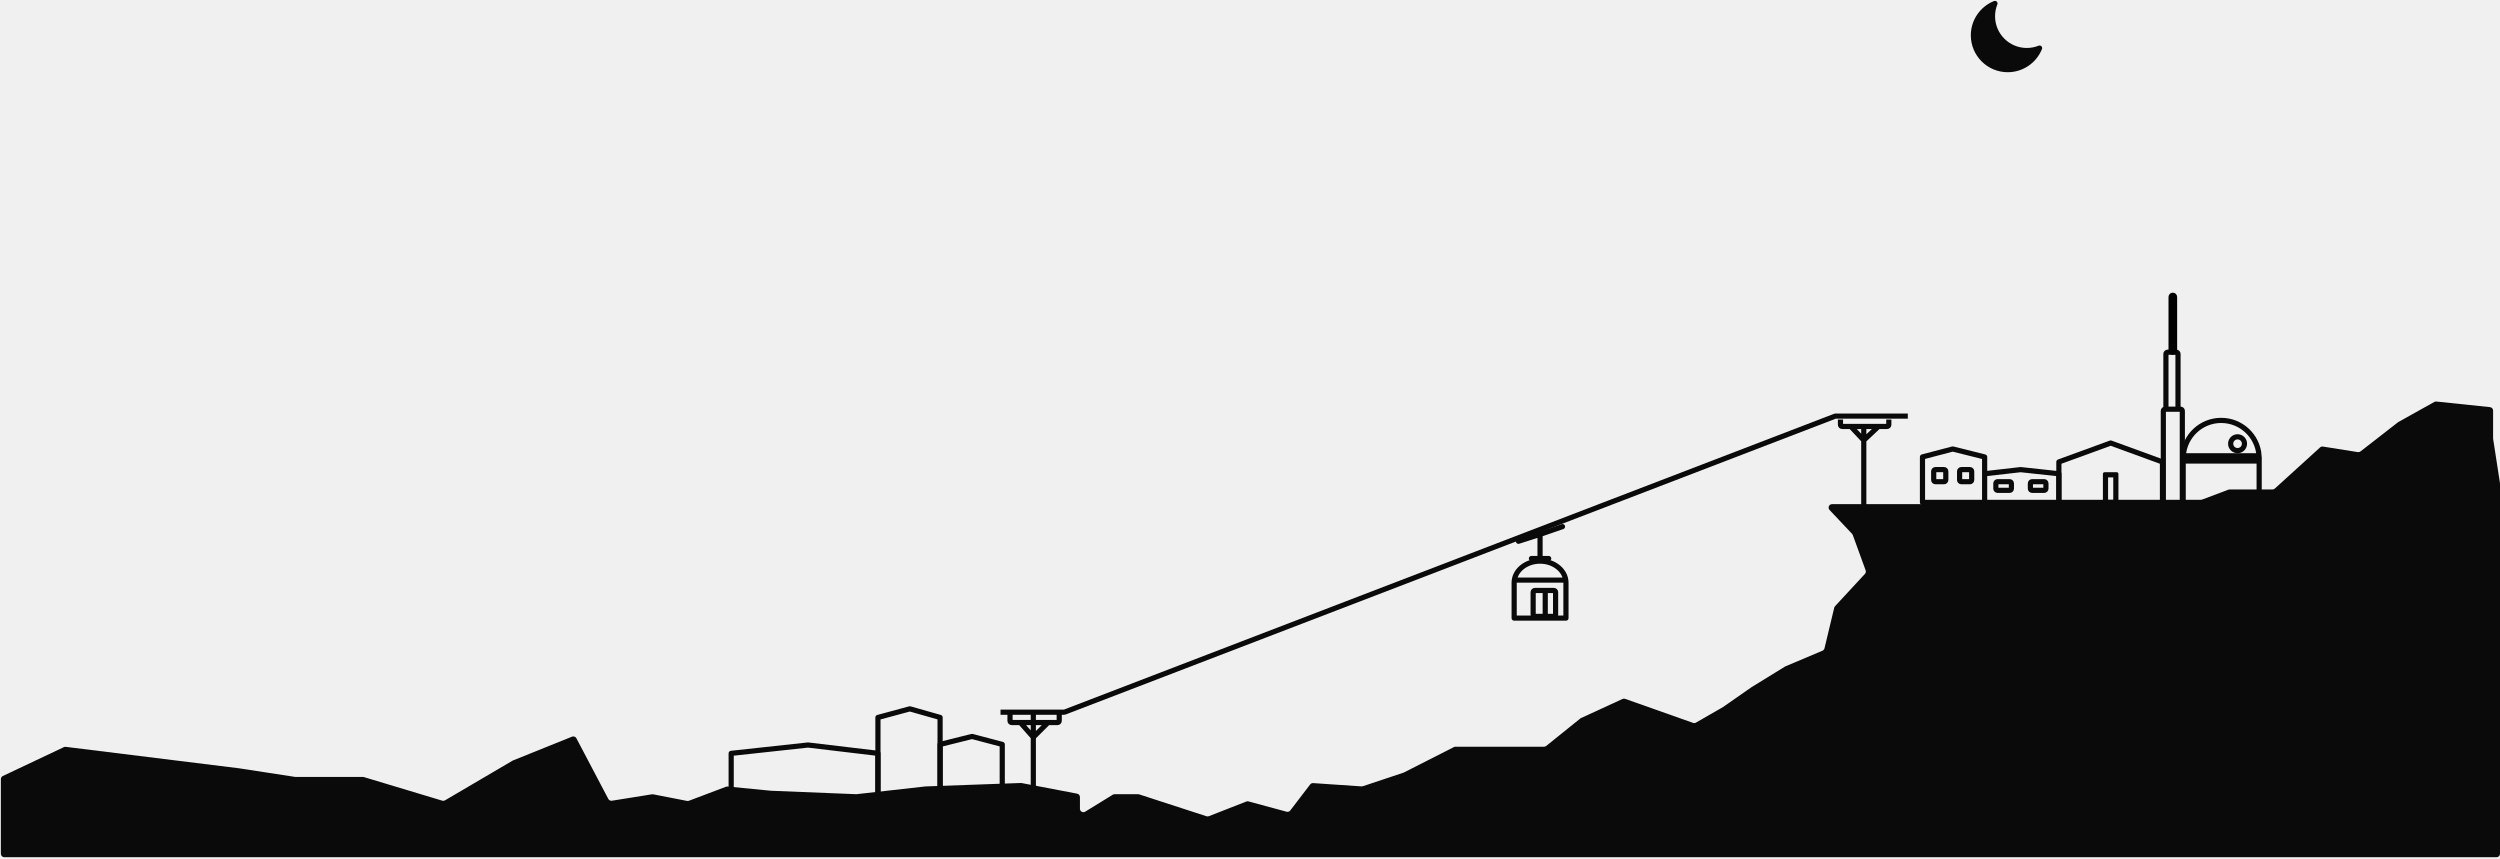
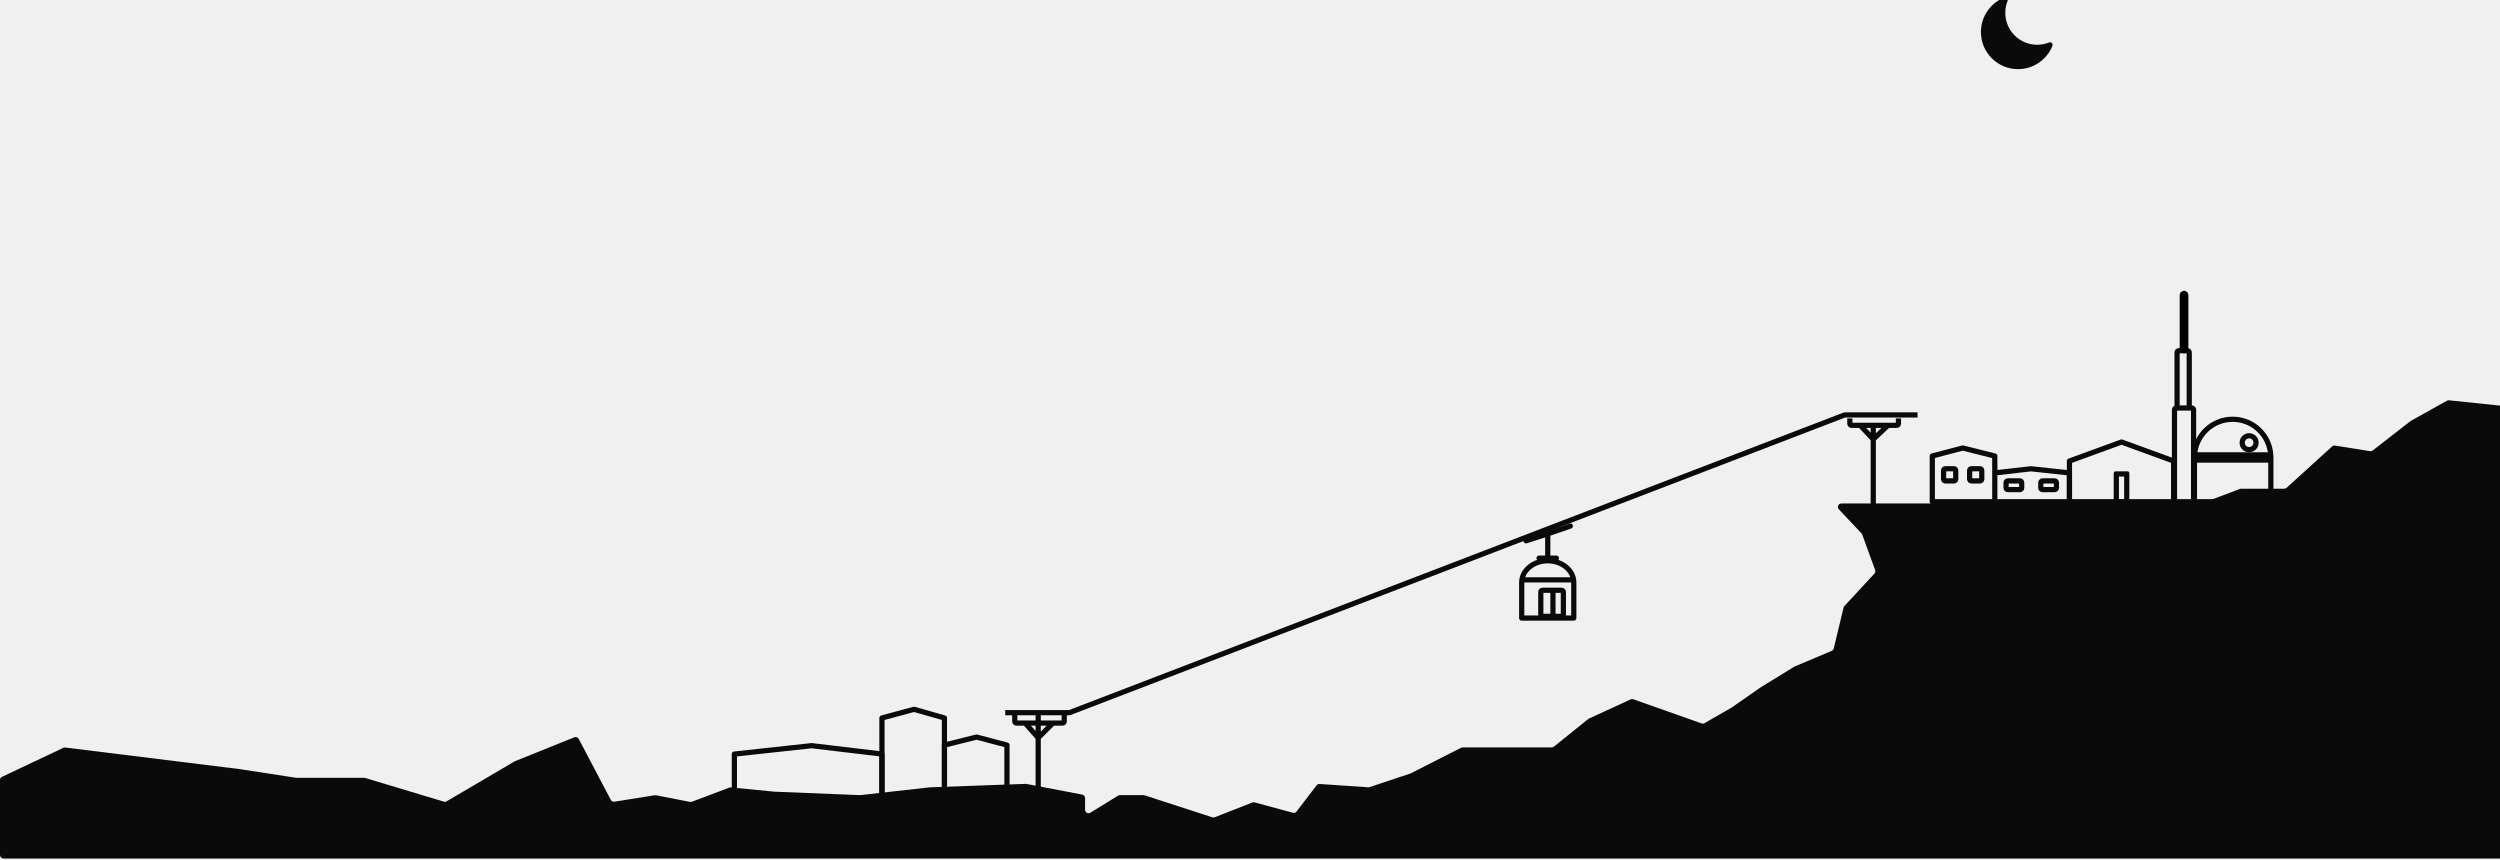
- <svg xmlns="http://www.w3.org/2000/svg" width="1448" height="497" fill="none">
-   <path d="M1181.32 27.856c-2.29.92-4.79 1.426-7.4 1.426-10.98 0-19.88-8.898-19.88-19.875 0-2.618.51-5.118 1.43-7.407-7.31 2.937-12.47 10.09-12.47 18.449 0 10.976 8.9 19.875 19.88 19.875 8.35 0 15.51-5.16 18.44-12.468Z" fill="#0A0A0B" stroke="#0A0A0B" stroke-width="3" stroke-linecap="round" stroke-linejoin="round" />
-   <mask id="a" fill="#fff">
-     <rect x="1218" y="273.5" width="9" height="19" rx="1" />
-   </mask>
-   <rect x="1218" y="273.5" width="9" height="19" rx="1" stroke="#0A0A0B" stroke-width="6" stroke-linejoin="round" mask="url(#a)" />
-   <rect x="1120" y="272" width="7" height="7" rx="1" stroke="#0A0A0B" stroke-width="3" stroke-linejoin="round" />
-   <rect x="1135" y="272" width="7" height="7" rx="1" stroke="#0A0A0B" stroke-width="3" stroke-linejoin="round" />
-   <rect x="1156" y="279" width="9" height="5" rx="1" stroke="#0A0A0B" stroke-width="3" stroke-linejoin="round" />
-   <rect x="1176" y="279" width="9" height="5" rx="1" stroke="#0A0A0B" stroke-width="3" stroke-linejoin="round" />
-   <path d="m1170.35 272.009 22.15 2.396V291h-43v-16.604l20.85-2.387ZM1149.5 291h-36v-26.344l17.51-4.607 18.49 4.622V291Z" stroke="#0A0A0B" stroke-width="3" stroke-linejoin="round" />
-   <mask id="b" fill="#fff">
-     <rect width="9" height="9" rx="1" transform="matrix(-1 0 0 1 575 438)" />
-   </mask>
-   <rect width="9" height="9" rx="1" transform="matrix(-1 0 0 1 575 438)" stroke="#0A0A0B" stroke-width="6" stroke-linejoin="round" mask="url(#b)" />
-   <mask id="c" fill="#fff">
-     <rect width="9" height="9" rx="1" transform="matrix(-1 0 0 1 559 438)" />
-   </mask>
-   <rect width="9" height="9" rx="1" transform="matrix(-1 0 0 1 559 438)" stroke="#0A0A0B" stroke-width="6" stroke-linejoin="round" mask="url(#c)" />
-   <path d="M544.5 457.5h36v-26.344l-17.51-4.607-18.49 4.622V457.5Z" stroke="#0A0A0B" stroke-width="3" stroke-linejoin="round" />
-   <mask id="d" fill="#fff">
-     <rect width="9" height="9" rx="1" transform="matrix(-1 0 0 1 503 443)" />
-   </mask>
-   <rect width="9" height="9" rx="1" transform="matrix(-1 0 0 1 503 443)" stroke="#0A0A0B" stroke-width="6" stroke-linejoin="round" mask="url(#d)" />
-   <mask id="e" fill="#fff">
-     <rect width="9" height="9" rx="1" transform="matrix(-1 0 0 1 487 443)" />
-   </mask>
-   <rect width="9" height="9" rx="1" transform="matrix(-1 0 0 1 487 443)" stroke="#0A0A0B" stroke-width="6" stroke-linejoin="round" mask="url(#e)" />
-   <mask id="f" fill="#fff">
-     <rect width="9" height="9" rx="1" transform="matrix(-1 0 0 1 471 443)" />
-   </mask>
-   <rect width="9" height="9" rx="1" transform="matrix(-1 0 0 1 471 443)" stroke="#0A0A0B" stroke-width="6" stroke-linejoin="round" mask="url(#f)" />
-   <mask id="g" fill="#fff">
-     <rect width="9" height="9" rx="1" transform="matrix(-1 0 0 1 439 443)" />
-   </mask>
-   <rect width="9" height="9" rx="1" transform="matrix(-1 0 0 1 439 443)" stroke="#0A0A0B" stroke-width="6" stroke-linejoin="round" mask="url(#g)" />
-   <mask id="h" fill="#fff">
-     <rect width="9" height="9" rx="1" transform="matrix(-1 0 0 1 455 443)" />
-   </mask>
-   <rect width="9" height="9" rx="1" transform="matrix(-1 0 0 1 455 443)" stroke="#0A0A0B" stroke-width="6" stroke-linejoin="round" mask="url(#h)" />
-   <path d="M423.5 462.5h85v-26.168l-40.508-4.822-44.492 4.836V462.5Z" stroke="#0A0A0B" stroke-width="3" stroke-linejoin="round" />
-   <mask id="i" fill="#fff">
-     <rect width="9" height="9" rx="1" transform="matrix(-1 0 0 1 539 437)" />
-   </mask>
-   <rect width="9" height="9" rx="1" transform="matrix(-1 0 0 1 539 437)" stroke="#0A0A0B" stroke-width="6" stroke-linejoin="round" mask="url(#i)" />
-   <mask id="j" fill="#fff">
-     <rect width="9" height="9" rx="1" transform="matrix(-1 0 0 1 523 437)" />
-   </mask>
-   <rect width="9" height="9" rx="1" transform="matrix(-1 0 0 1 523 437)" stroke="#0A0A0B" stroke-width="6" stroke-linejoin="round" mask="url(#j)" />
-   <mask id="k" fill="#fff">
-     <rect width="9" height="9" rx="1" transform="matrix(-1 0 0 1 539 421)" />
-   </mask>
-   <rect width="9" height="9" rx="1" transform="matrix(-1 0 0 1 539 421)" stroke="#0A0A0B" stroke-width="6" stroke-linejoin="round" mask="url(#k)" />
-   <mask id="l" fill="#fff">
-     <rect width="9" height="9" rx="1" transform="matrix(-1 0 0 1 523 421)" />
-   </mask>
-   <rect width="9" height="9" rx="1" transform="matrix(-1 0 0 1 523 421)" stroke="#0A0A0B" stroke-width="6" stroke-linejoin="round" mask="url(#l)" />
-   <path d="M508.5 460.5h36v-44.959l-17.51-4.984-18.49 4.999V460.5ZM1222.5 256.597l30 10.952V291h-60v-23.451l30-10.952ZM1079.5 294.5V255m0-8v8m-7.5-8h-5c-.55 0-1-.448-1-1v-3m6 4 7.5 8m-7.5-8h16m-8.5 8 8.5-8m0 0h5c.55 0 1-.448 1-1v-3M598.5 460.5V427m0-14.5V427m-7.5-8.5h-5a1 1 0 0 1-1-1V413m6 5.5 7.5 8.5m-7.5-8.5h16m-8.5 8.5 8.5-8.5m0 0h5.5a1 1 0 0 0 1-1v-5" stroke="#0A0A0B" stroke-width="3" stroke-linejoin="round" />
-   <path d="M1105 241h-41.81a.98.98 0 0 0-.36.066L616.673 412.434a1.018 1.018 0 0 1-.358.066H579.5M1253 290v-52c0-.552.45-1 1-1h9c.55 0 1 .448 1 1v52c0 .552-.45 1-1 1h-9c-.55 0-1-.448-1-1ZM1254.5 236v-31c0-.552.45-1 1-1h5c.55 0 1 .448 1 1v31c0 .552-.45 1-1 1h-5c-.55 0-1-.448-1-1Z" stroke="#0A0A0B" stroke-width="3" stroke-linejoin="round" />
-   <path d="M1257.5 203v-31c0-.552.45-1 1-1s1 .448 1 1v31c0 .552-.45 1-1 1s-1-.448-1-1Z" stroke="#000" stroke-width="3" stroke-linejoin="round" />
-   <path d="M1264.5 267h44v24h-44v-24Zm.05-3c.77-11.451 10.3-20.5 21.95-20.5 11.65 0 21.18 9.049 21.95 20.5h-43.9Z" stroke="#0A0A0B" stroke-width="3" />
-   <circle cx="1296" cy="257" r="4" stroke="#0A0A0B" stroke-width="3" />
-   <rect x="888" y="342" width="13" height="15" rx="1" stroke="#0A0A0B" stroke-width="3" stroke-linejoin="round" />
-   <path d="M895 342v15M892 325c-8.284 0-15 5.596-15 12.5V358h30v-20.5c0-6.904-6.716-12.5-15-12.5ZM877 336h29.5" stroke="#0A0A0B" stroke-width="3" stroke-linejoin="round" />
-   <path d="M887 323.5h5m5 0h-5m0 0v-14m-12.5 4 12.5-4m13-4.5-13 4.5" stroke="#0A0A0B" stroke-width="3" stroke-linecap="round" stroke-linejoin="round" />
-   <path d="m1444.02 254.151 3.96 25.698c.01.1.02.202.02.304V494.5c0 1.105-.9 2-2 2H2.5a2 2 0 0 1-2-2v-43.234c0-.773.446-1.477 1.145-1.807l35.33-16.711a2.006 2.006 0 0 1 1.101-.177L138.5 445l32.349 4.977c.1.015.202.023.304.023h39.052c.196 0 .39.029.577.085l45.382 13.663a1.993 1.993 0 0 0 1.589-.191l39.119-22.982a1.87 1.87 0 0 1 .266-.13l34.186-13.77a2 2 0 0 1 2.517.924l18.491 35.131a1.998 1.998 0 0 0 2.085 1.043l23.232-3.717c.232-.037.469-.033.699.012l19.594 3.823c.365.071.742.039 1.09-.092l21.531-8.134c.287-.109.596-.149.902-.119L446.5 458l49.347 1.994c.102.004.204 0 .305-.011L536 455.5l55.274-1.992c.15-.005.3.006.448.034l32.154 6.147a2.001 2.001 0 0 1 1.624 1.965v6.767c0 1.565 1.716 2.523 3.048 1.703l15.97-9.827a2 2 0 0 1 1.048-.297h13.617c.21 0 .419.033.618.098l39.018 12.681c.44.143.917.129 1.347-.04l21.719-8.499c.4-.156.838-.18 1.252-.067l22.067 5.976a2 2 0 0 0 2.112-.716l11.532-15.08a1.996 1.996 0 0 1 1.724-.78l28.034 1.9c.26.018.521-.015.768-.098l23.485-7.828c.094-.031.185-.07.274-.115l28.94-14.715c.281-.143.591-.217.906-.217h51.316a2 2 0 0 0 1.254-.442l19.758-15.903c.128-.103.269-.19.418-.259l24.038-11.057a1.999 1.999 0 0 1 1.502-.068l39.368 13.922c.55.195 1.158.139 1.664-.152L998 409.5l16.5-11.5 19.37-11.92c.09-.053.18-.1.27-.139l21.43-9.048a2.021 2.021 0 0 0 1.17-1.376l5.64-23.509c.08-.333.24-.64.47-.891l17.32-18.722c.51-.549.67-1.337.41-2.041l-7.44-20.466c-.09-.256-.24-.49-.42-.688l-13.04-13.828c-1.2-1.276-.3-3.372 1.45-3.372h207c.25 0 .49-.044.71-.129l21.82-8.242c.22-.085.46-.129.71-.129h24.86c.49 0 .97-.185 1.34-.52l26.22-23.834c.45-.408 1.06-.59 1.66-.495l20.19 3.213c.55.087 1.11-.057 1.55-.397l21.69-16.874c.08-.062.16-.118.25-.167l20.82-11.617a1.99 1.99 0 0 1 1.18-.243l31.08 3.247c1.02.106 1.79.965 1.79 1.989v16.045c0 .102.01.204.02.304Z" fill="#0A0A0B" />
+ <svg xmlns="http://www.w3.org/2000/svg" width="1440" height="495" fill="none">
+   <g clip-path="url(#a)">
+     <path d="M1180.82 25.856c-2.29.92-4.79 1.426-7.4 1.426-10.98 0-19.88-8.898-19.88-19.875 0-2.618.51-5.118 1.43-7.407-7.31 2.937-12.47 10.09-12.47 18.449 0 10.976 8.9 19.875 19.88 19.875 8.35 0 15.51-5.16 18.44-12.468Z" fill="#0A0A0B" stroke="#0A0A0B" stroke-width="3" stroke-linecap="round" stroke-linejoin="round" />
+     <mask id="b" fill="#fff">
+       <rect x="1217.5" y="271.5" width="9" height="19" rx="1" />
+     </mask>
+     <rect x="1217.5" y="271.5" width="9" height="19" rx="1" stroke="#0A0A0B" stroke-width="6" stroke-linejoin="round" mask="url(#b)" />
+     <rect x="1119.5" y="270" width="7" height="7" rx="1" stroke="#0A0A0B" stroke-width="3" stroke-linejoin="round" />
+     <rect x="1134.5" y="270" width="7" height="7" rx="1" stroke="#0A0A0B" stroke-width="3" stroke-linejoin="round" />
+     <rect x="1155.5" y="277" width="9" height="5" rx="1" stroke="#0A0A0B" stroke-width="3" stroke-linejoin="round" />
+     <rect x="1175.5" y="277" width="9" height="5" rx="1" stroke="#0A0A0B" stroke-width="3" stroke-linejoin="round" />
+     <path d="m1169.85 270.009 22.15 2.396V289h-43v-16.604l20.85-2.387ZM1149 289h-36v-26.344l17.51-4.607 18.49 4.622V289Z" stroke="#0A0A0B" stroke-width="3" stroke-linejoin="round" />
+     <mask id="c" fill="#fff">
+       <rect width="9" height="9" rx="1" transform="matrix(-1 0 0 1 574.5 436)" />
+     </mask>
+     <rect width="9" height="9" rx="1" transform="matrix(-1 0 0 1 574.5 436)" stroke="#0A0A0B" stroke-width="6" stroke-linejoin="round" mask="url(#c)" />
+     <mask id="d" fill="#fff">
+       <rect width="9" height="9" rx="1" transform="matrix(-1 0 0 1 558.5 436)" />
+     </mask>
+     <rect width="9" height="9" rx="1" transform="matrix(-1 0 0 1 558.5 436)" stroke="#0A0A0B" stroke-width="6" stroke-linejoin="round" mask="url(#d)" />
+     <path d="M544 455.5h36v-26.344l-17.51-4.607-18.49 4.622V455.5Z" stroke="#0A0A0B" stroke-width="3" stroke-linejoin="round" />
+     <mask id="e" fill="#fff">
+       <rect width="9" height="9" rx="1" transform="matrix(-1 0 0 1 502.5 441)" />
+     </mask>
+     <rect width="9" height="9" rx="1" transform="matrix(-1 0 0 1 502.5 441)" stroke="#0A0A0B" stroke-width="6" stroke-linejoin="round" mask="url(#e)" />
+     <mask id="f" fill="#fff">
+       <rect width="9" height="9" rx="1" transform="matrix(-1 0 0 1 486.5 441)" />
+     </mask>
+     <rect width="9" height="9" rx="1" transform="matrix(-1 0 0 1 486.5 441)" stroke="#0A0A0B" stroke-width="6" stroke-linejoin="round" mask="url(#f)" />
+     <mask id="g" fill="#fff">
+       <rect width="9" height="9" rx="1" transform="matrix(-1 0 0 1 470.5 441)" />
+     </mask>
+     <rect width="9" height="9" rx="1" transform="matrix(-1 0 0 1 470.5 441)" stroke="#0A0A0B" stroke-width="6" stroke-linejoin="round" mask="url(#g)" />
+     <mask id="h" fill="#fff">
+       <rect width="9" height="9" rx="1" transform="matrix(-1 0 0 1 438.5 441)" />
+     </mask>
+     <rect width="9" height="9" rx="1" transform="matrix(-1 0 0 1 438.5 441)" stroke="#0A0A0B" stroke-width="6" stroke-linejoin="round" mask="url(#h)" />
+     <mask id="i" fill="#fff">
+       <rect width="9" height="9" rx="1" transform="matrix(-1 0 0 1 454.5 441)" />
+     </mask>
+     <rect width="9" height="9" rx="1" transform="matrix(-1 0 0 1 454.5 441)" stroke="#0A0A0B" stroke-width="6" stroke-linejoin="round" mask="url(#i)" />
+     <path d="M423 460.5h85v-26.168l-40.508-4.822L423 434.346V460.5Z" stroke="#0A0A0B" stroke-width="3" stroke-linejoin="round" />
+     <mask id="j" fill="#fff">
+       <rect width="9" height="9" rx="1" transform="matrix(-1 0 0 1 538.5 435)" />
+     </mask>
+     <rect width="9" height="9" rx="1" transform="matrix(-1 0 0 1 538.5 435)" stroke="#0A0A0B" stroke-width="6" stroke-linejoin="round" mask="url(#j)" />
+     <mask id="k" fill="#fff">
+       <rect width="9" height="9" rx="1" transform="matrix(-1 0 0 1 522.5 435)" />
+     </mask>
+     <rect width="9" height="9" rx="1" transform="matrix(-1 0 0 1 522.5 435)" stroke="#0A0A0B" stroke-width="6" stroke-linejoin="round" mask="url(#k)" />
+     <mask id="l" fill="#fff">
+       <rect width="9" height="9" rx="1" transform="matrix(-1 0 0 1 538.5 419)" />
+     </mask>
+     <rect width="9" height="9" rx="1" transform="matrix(-1 0 0 1 538.5 419)" stroke="#0A0A0B" stroke-width="6" stroke-linejoin="round" mask="url(#l)" />
+     <mask id="m" fill="#fff">
+       <rect width="9" height="9" rx="1" transform="matrix(-1 0 0 1 522.5 419)" />
+     </mask>
+     <rect width="9" height="9" rx="1" transform="matrix(-1 0 0 1 522.5 419)" stroke="#0A0A0B" stroke-width="6" stroke-linejoin="round" mask="url(#m)" />
+     <path d="M508 458.5h36v-44.959l-17.51-4.984-18.49 4.999V458.5ZM1222 254.597l30 10.952V289h-60v-23.451l30-10.952ZM1079 292.5V253m0-8v8m-7.5-8h-5c-.55 0-1-.448-1-1v-3m6 4 7.5 8m-7.5-8h16m-8.5 8 8.5-8m0 0h5c.55 0 1-.448 1-1v-3M598 458.5V425m0-14.5V425m-7.5-8.5h-5a1 1 0 0 1-1-1V411m6 5.5 7.5 8.5m-7.5-8.5h16M598 425l8.5-8.5m0 0h5.5a1 1 0 0 0 1-1v-5" stroke="#0A0A0B" stroke-width="3" stroke-linejoin="round" />
+     <path d="M1104.5 239h-41.81a.98.98 0 0 0-.36.066L616.173 410.434a1.018 1.018 0 0 1-.358.066H579M1252.5 288v-52c0-.552.45-1 1-1h9c.55 0 1 .448 1 1v52c0 .552-.45 1-1 1h-9c-.55 0-1-.448-1-1ZM1254 234v-31c0-.552.45-1 1-1h5c.55 0 1 .448 1 1v31c0 .552-.45 1-1 1h-5c-.55 0-1-.448-1-1Z" stroke="#0A0A0B" stroke-width="3" stroke-linejoin="round" />
+     <path d="M1257 201v-31c0-.552.45-1 1-1s1 .448 1 1v31c0 .552-.45 1-1 1s-1-.448-1-1Z" stroke="#000" stroke-width="3" stroke-linejoin="round" />
+     <path d="M1264 265h44v24h-44v-24Zm.05-3c.77-11.451 10.3-20.5 21.95-20.5 11.65 0 21.18 9.049 21.95 20.5h-43.9Z" stroke="#0A0A0B" stroke-width="3" />
+     <circle cx="1295.5" cy="255" r="4" stroke="#0A0A0B" stroke-width="3" />
+     <rect x="887.5" y="340" width="13" height="15" rx="1" stroke="#0A0A0B" stroke-width="3" stroke-linejoin="round" />
+     <path d="M894.5 340v15M891.5 323c-8.284 0-15 5.596-15 12.5V356h30v-20.5c0-6.904-6.716-12.5-15-12.5ZM876.5 334H906" stroke="#0A0A0B" stroke-width="3" stroke-linejoin="round" />
+     <path d="M886.5 321.5h5m5 0h-5m0 0v-14m-12.5 4 12.5-4m13-4.5-13 4.5" stroke="#0A0A0B" stroke-width="3" stroke-linecap="round" stroke-linejoin="round" />
+     <path d="m1443.52 252.151 3.96 25.698c.01.1.02.202.02.304V492.5c0 1.105-.9 2-2 2H2a2 2 0 0 1-2-2v-43.234c0-.773.446-1.477 1.145-1.807l35.33-16.711a2.006 2.006 0 0 1 1.101-.177L138 443l32.349 4.977c.1.015.202.023.304.023h39.052c.196 0 .39.029.577.085l45.382 13.663a1.993 1.993 0 0 0 1.589-.191l39.119-22.982a1.87 1.87 0 0 1 .266-.13l34.186-13.77a2 2 0 0 1 2.517.924l18.491 35.131a1.998 1.998 0 0 0 2.085 1.043l23.232-3.717c.232-.037.469-.033.699.012l19.594 3.823c.365.071.742.039 1.09-.092l21.531-8.134c.287-.109.596-.149.902-.119L446 456l49.347 1.994c.102.004.204 0 .305-.011L535.5 453.5l55.274-1.992c.15-.005.3.006.448.034l32.154 6.147a2.001 2.001 0 0 1 1.624 1.965v6.767c0 1.565 1.716 2.523 3.048 1.703l15.97-9.827a2 2 0 0 1 1.048-.297h13.617c.21 0 .419.033.618.098l39.018 12.681c.44.143.917.129 1.347-.04l21.719-8.499c.4-.156.838-.18 1.252-.067l22.067 5.976a2 2 0 0 0 2.112-.716l11.532-15.08a1.996 1.996 0 0 1 1.724-.78l28.034 1.9c.26.018.521-.015.768-.098l23.485-7.828c.094-.031.185-.07.274-.115l28.94-14.715c.281-.143.591-.217.906-.217h51.316a2 2 0 0 0 1.254-.442l19.758-15.903c.128-.103.269-.19.418-.259l24.038-11.057a1.999 1.999 0 0 1 1.502-.068l39.368 13.922c.55.195 1.158.139 1.664-.152L997.5 407.5 1014 396l19.37-11.92c.09-.053.18-.1.27-.139l21.43-9.048a2.021 2.021 0 0 0 1.17-1.376l5.64-23.509c.08-.333.24-.64.47-.891l17.32-18.722c.51-.549.67-1.337.41-2.041l-7.44-20.466c-.09-.256-.24-.49-.42-.688l-13.04-13.828c-1.2-1.276-.3-3.372 1.45-3.372h207c.25 0 .49-.044.71-.129l21.82-8.242c.22-.085.46-.129.71-.129h24.86c.49 0 .97-.185 1.34-.52l26.22-23.834c.45-.408 1.06-.59 1.66-.495l20.19 3.213c.55.087 1.11-.057 1.55-.397l21.69-16.874c.08-.062.16-.118.25-.167l20.82-11.617a1.99 1.99 0 0 1 1.18-.243l31.08 3.247c1.02.106 1.79.965 1.79 1.989v16.045c0 .102.01.204.02.304Z" fill="#0A0A0B" />
+   </g>
+   <defs>
+     <clipPath id="a">
+       <path fill="#fff" d="M0 0h1440v495H0z" />
+     </clipPath>
+   </defs>
</svg>
